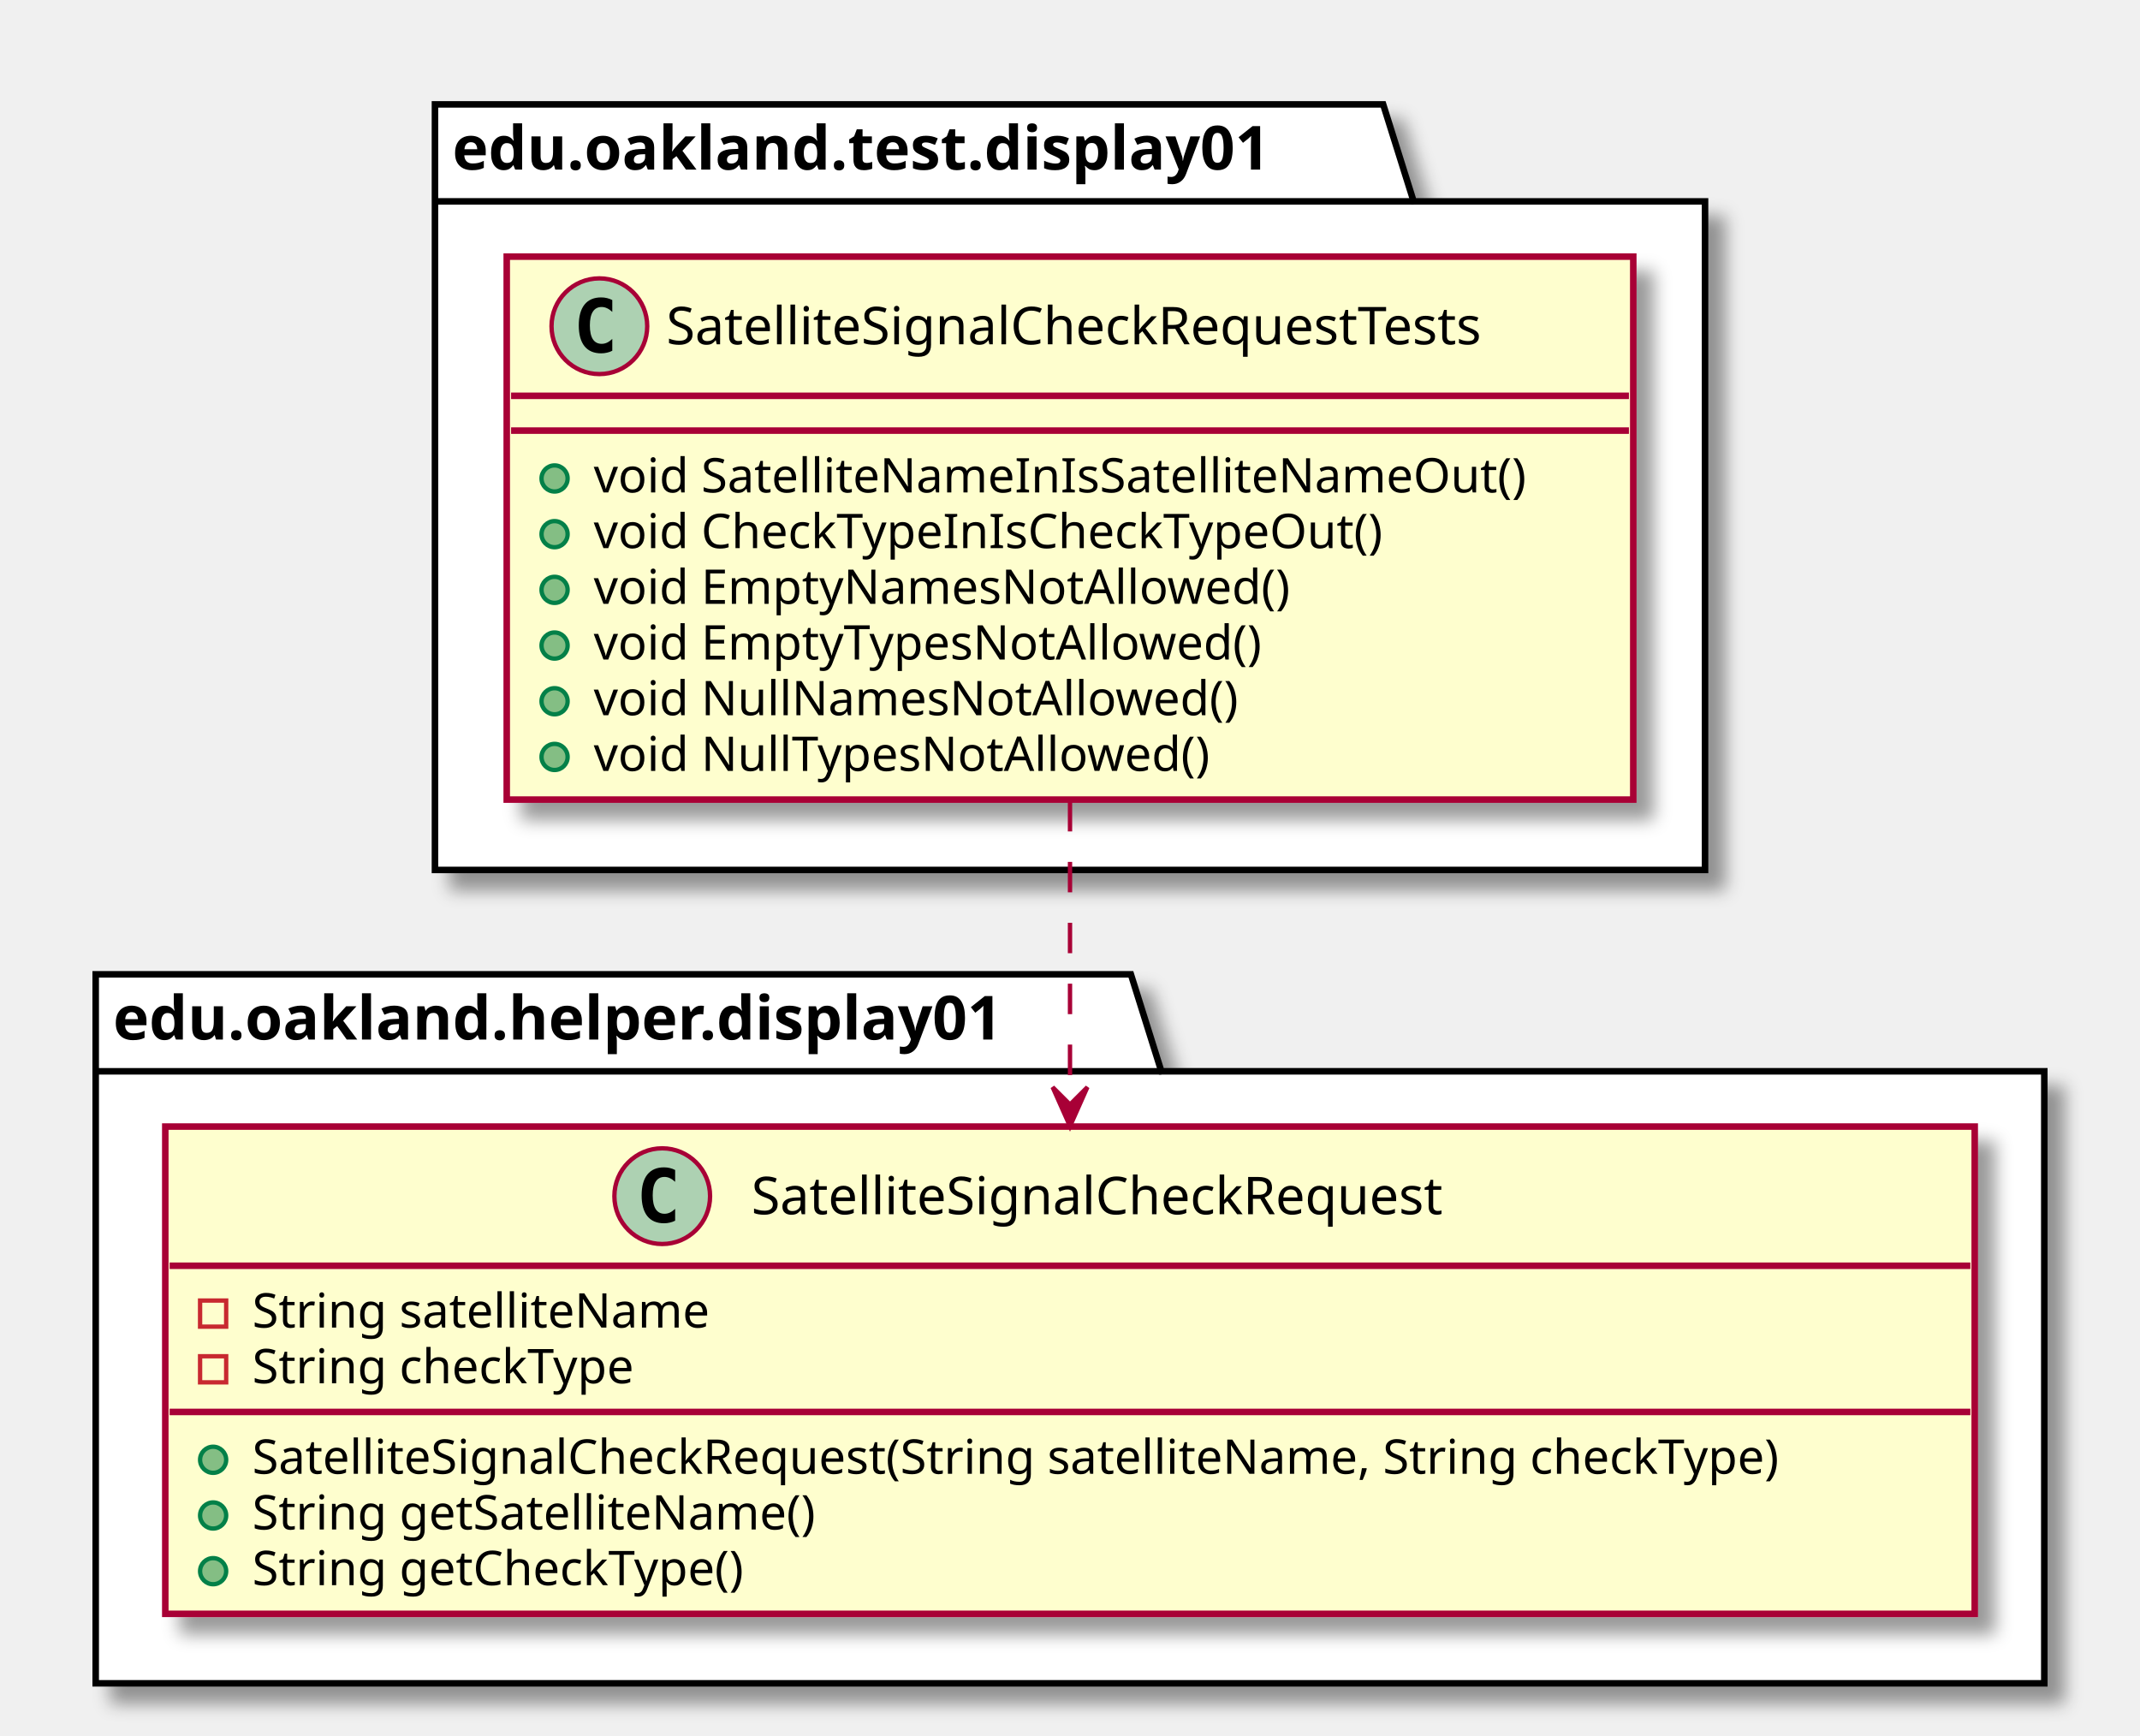
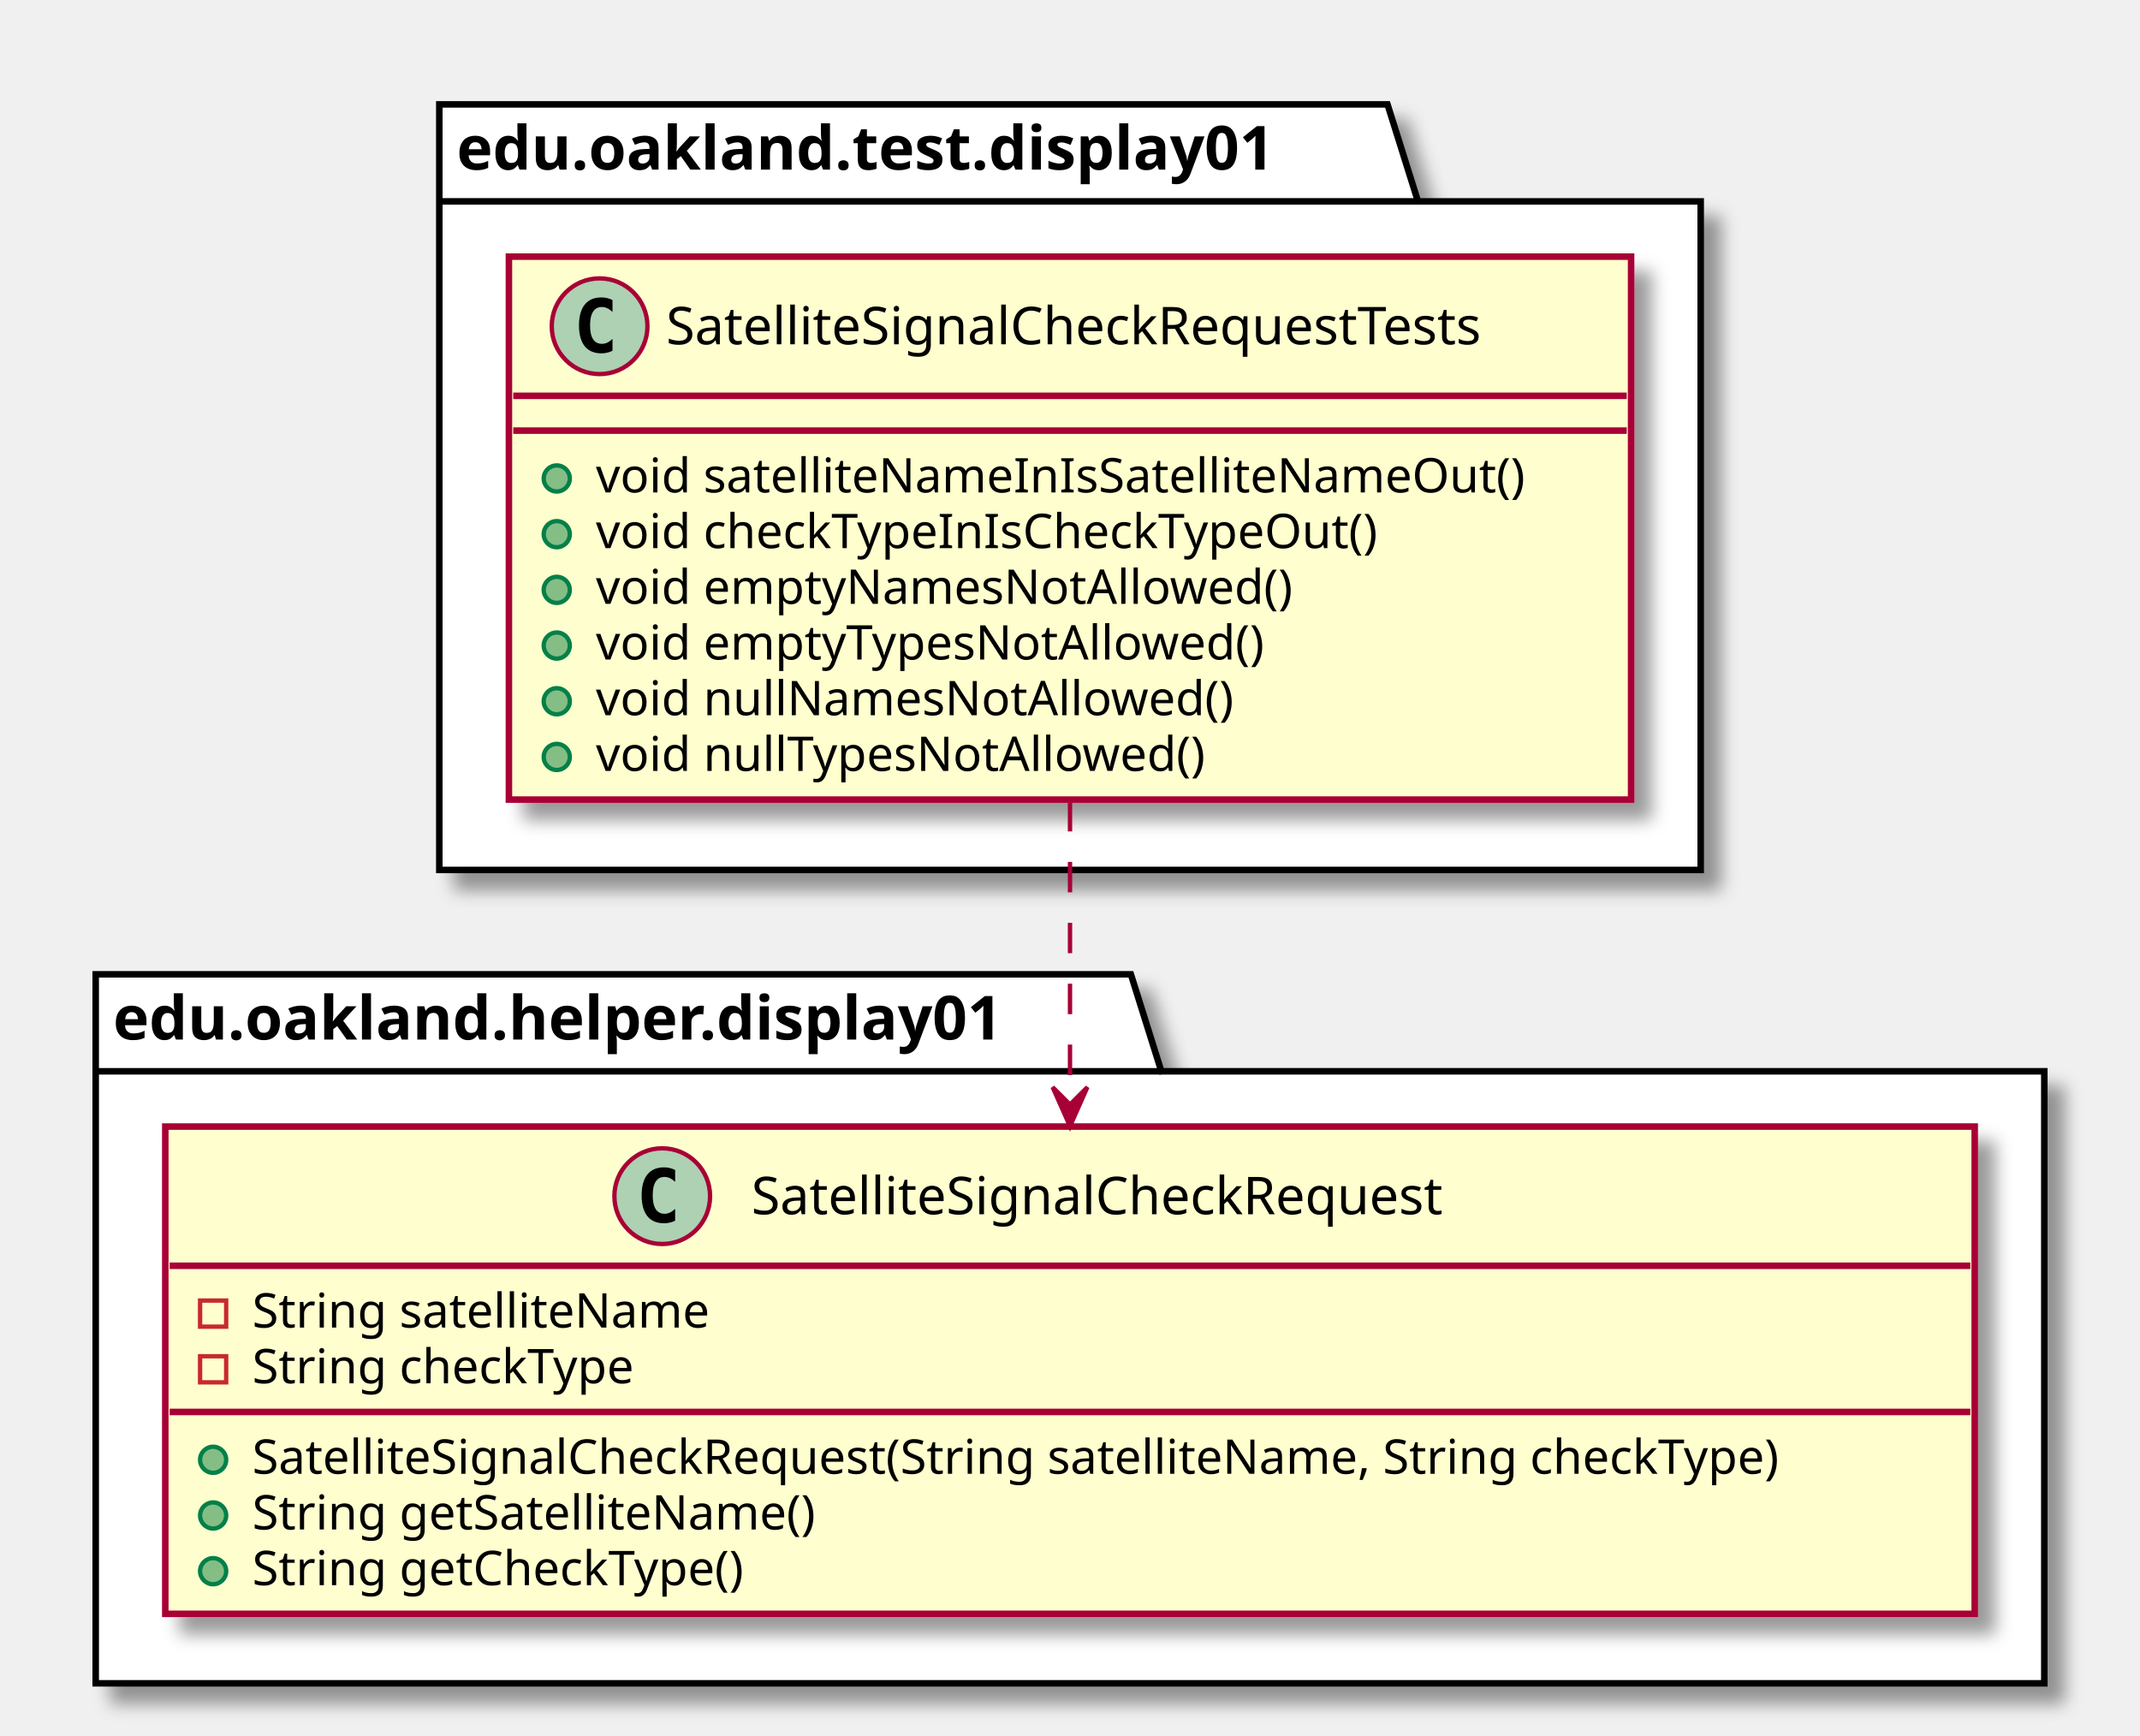
<svg xmlns="http://www.w3.org/2000/svg" contentScriptType="application/ecmascript" contentStyleType="text/css" height="399px" preserveAspectRatio="none" style="width:492px;height:399px;" version="1.1" viewBox="0 0 492 399" width="492px" zoomAndPan="magnify">
  <defs>
-     <filter height="300%" id="fi9ey1i5vqkrt" width="300%" x="-1" y="-1">
+     <filter height="300%" id="f11mjtyv52q5lj" width="300%" x="-1" y="-1">
      <feGaussianBlur result="blurOut" stdDeviation="2.0" />
      <feColorMatrix in="blurOut" result="blurOut2" type="matrix" values="0 0 0 0 0 0 0 0 0 0 0 0 0 0 0 0 0 0 .4 0" />
      <feOffset dx="4.0" dy="4.0" in="blurOut2" result="blurOut3" />
      <feBlend in="SourceGraphic" in2="blurOut3" mode="normal" />
    </filter>
  </defs>
  <g>
-     <polygon fill="#FFFFFF" filter="url(#fi9ey1i5vqkrt)" points="100,24,318,24,325,46.297,392,46.297,392,200,100,200,100,24" style="stroke: #000000; stroke-width: 1.5;" />
-     <line style="stroke: #000000; stroke-width: 1.5;" x1="100" x2="325" y1="46.297" y2="46.297" />
-     <text fill="#000000" font-family="sans-serif" font-size="14" font-weight="bold" lengthAdjust="spacingAndGlyphs" textLength="212" x="104" y="38.995">edu.oakland.test.display01</text>
-     <polygon fill="#FFFFFF" filter="url(#fi9ey1i5vqkrt)" points="22,224,260,224,267,246.297,470,246.297,470,387,22,387,22,224" style="stroke: #000000; stroke-width: 1.5;" />
+     <polygon fill="#FFFFFF" filter="url(#f11mjtyv52q5lj)" points="101,24,319,24,326,46.297,391,46.297,391,200,101,200,101,24" style="stroke: #000000; stroke-width: 1.5;" />
+     <line style="stroke: #000000; stroke-width: 1.5;" x1="101" x2="326" y1="46.297" y2="46.297" />
+     <text fill="#000000" font-family="sans-serif" font-size="14" font-weight="bold" lengthAdjust="spacingAndGlyphs" textLength="212" x="105" y="38.995">edu.oakland.test.display01</text>
+     <polygon fill="#FFFFFF" filter="url(#f11mjtyv52q5lj)" points="22,224,260,224,267,246.297,470,246.297,470,387,22,387,22,224" style="stroke: #000000; stroke-width: 1.5;" />
    <line style="stroke: #000000; stroke-width: 1.5;" x1="22" x2="267" y1="246.297" y2="246.297" />
    <text fill="#000000" font-family="sans-serif" font-size="14" font-weight="bold" lengthAdjust="spacingAndGlyphs" textLength="232" x="26" y="238.995">edu.oakland.helper.display01</text>
-     <rect fill="#FEFECE" filter="url(#fi9ey1i5vqkrt)" height="124.828" id="SatelliteSignalCheckRequestTests" style="stroke: #A80036; stroke-width: 1.5;" width="259" x="116.5" y="59" />
-     <ellipse cx="137.8" cy="75" fill="#ADD1B2" rx="11" ry="11" style="stroke: #A80036; stroke-width: 1.0;" />
-     <path d="M140.769,80.641 Q140.191,80.938 139.55,81.078 Q138.909,81.234 138.206,81.234 Q135.706,81.234 134.378,79.594 Q133.066,77.938 133.066,74.812 Q133.066,71.688 134.378,70.031 Q135.706,68.375 138.206,68.375 Q138.909,68.375 139.55,68.531 Q140.206,68.688 140.769,68.984 L140.769,71.703 Q140.144,71.125 139.55,70.859 Q138.956,70.578 138.331,70.578 Q136.988,70.578 136.3,71.656 Q135.613,72.719 135.613,74.812 Q135.613,76.906 136.3,77.984 Q136.988,79.047 138.331,79.047 Q138.956,79.047 139.55,78.781 Q140.144,78.5 140.769,77.922 L140.769,80.641 Z " />
-     <text fill="#000000" font-family="sans-serif" font-size="12" lengthAdjust="spacingAndGlyphs" textLength="213" x="153.2" y="79.154">SatelliteSignalCheckRequestTests</text>
-     <line style="stroke: #A80036; stroke-width: 1.5;" x1="117.5" x2="374.5" y1="91" y2="91" />
-     <line style="stroke: #A80036; stroke-width: 1.5;" x1="117.5" x2="374.5" y1="99" y2="99" />
-     <ellipse cx="127.5" cy="110" fill="#84BE84" rx="3" ry="3" style="stroke: #038048; stroke-width: 1.0;" />
-     <text fill="#000000" font-family="sans-serif" font-size="11" lengthAdjust="spacingAndGlyphs" textLength="233" x="136.5" y="113.21">void SatelliteNameInIsSatelliteNameOut()</text>
-     <ellipse cx="127.5" cy="122.805" fill="#84BE84" rx="3" ry="3" style="stroke: #038048; stroke-width: 1.0;" />
-     <text fill="#000000" font-family="sans-serif" font-size="11" lengthAdjust="spacingAndGlyphs" textLength="197" x="136.5" y="126.015">void CheckTypeInIsCheckTypeOut()</text>
-     <ellipse cx="127.5" cy="135.609" fill="#84BE84" rx="3" ry="3" style="stroke: #038048; stroke-width: 1.0;" />
-     <text fill="#000000" font-family="sans-serif" font-size="11" lengthAdjust="spacingAndGlyphs" textLength="172" x="136.5" y="138.82">void EmptyNamesNotAllowed()</text>
-     <ellipse cx="127.5" cy="148.414" fill="#84BE84" rx="3" ry="3" style="stroke: #038048; stroke-width: 1.0;" />
-     <text fill="#000000" font-family="sans-serif" font-size="11" lengthAdjust="spacingAndGlyphs" textLength="166" x="136.5" y="151.625">void EmptyTypesNotAllowed()</text>
-     <ellipse cx="127.5" cy="161.219" fill="#84BE84" rx="3" ry="3" style="stroke: #038048; stroke-width: 1.0;" />
-     <text fill="#000000" font-family="sans-serif" font-size="11" lengthAdjust="spacingAndGlyphs" textLength="158" x="136.5" y="164.429">void NullNamesNotAllowed()</text>
-     <ellipse cx="127.5" cy="174.023" fill="#84BE84" rx="3" ry="3" style="stroke: #038048; stroke-width: 1.0;" />
-     <text fill="#000000" font-family="sans-serif" font-size="11" lengthAdjust="spacingAndGlyphs" textLength="152" x="136.5" y="177.234">void NullTypesNotAllowed()</text>
-     <rect fill="#FEFECE" filter="url(#fi9ey1i5vqkrt)" height="112.023" id="SatelliteSignalCheckRequest" style="stroke: #A80036; stroke-width: 1.5;" width="416" x="38" y="259" />
+     <rect fill="#FEFECE" filter="url(#f11mjtyv52q5lj)" height="124.828" id="SatelliteSignalCheckRequestTests" style="stroke: #A80036; stroke-width: 1.5;" width="258" x="117" y="59" />
+     <ellipse cx="137.85" cy="75" fill="#ADD1B2" rx="11" ry="11" style="stroke: #A80036; stroke-width: 1.0;" />
+     <path d="M140.819,80.641 Q140.241,80.938 139.6,81.078 Q138.959,81.234 138.256,81.234 Q135.756,81.234 134.428,79.594 Q133.116,77.938 133.116,74.812 Q133.116,71.688 134.428,70.031 Q135.756,68.375 138.256,68.375 Q138.959,68.375 139.6,68.531 Q140.256,68.688 140.819,68.984 L140.819,71.703 Q140.194,71.125 139.6,70.859 Q139.006,70.578 138.381,70.578 Q137.037,70.578 136.35,71.656 Q135.662,72.719 135.662,74.812 Q135.662,76.906 136.35,77.984 Q137.037,79.047 138.381,79.047 Q139.006,79.047 139.6,78.781 Q140.194,78.5 140.819,77.922 L140.819,80.641 Z " />
+     <text fill="#000000" font-family="sans-serif" font-size="12" lengthAdjust="spacingAndGlyphs" textLength="213" x="153.15" y="79.154">SatelliteSignalCheckRequestTests</text>
+     <line style="stroke: #A80036; stroke-width: 1.5;" x1="118" x2="374" y1="91" y2="91" />
+     <line style="stroke: #A80036; stroke-width: 1.5;" x1="118" x2="374" y1="99" y2="99" />
+     <ellipse cx="128" cy="110" fill="#84BE84" rx="3" ry="3" style="stroke: #038048; stroke-width: 1.0;" />
+     <text fill="#000000" font-family="sans-serif" font-size="11" lengthAdjust="spacingAndGlyphs" textLength="232" x="137" y="113.21">void satelliteNameInIsSatelliteNameOut()</text>
+     <ellipse cx="128" cy="122.805" fill="#84BE84" rx="3" ry="3" style="stroke: #038048; stroke-width: 1.0;" />
+     <text fill="#000000" font-family="sans-serif" font-size="11" lengthAdjust="spacingAndGlyphs" textLength="195" x="137" y="126.015">void checkTypeInIsCheckTypeOut()</text>
+     <ellipse cx="128" cy="135.609" fill="#84BE84" rx="3" ry="3" style="stroke: #038048; stroke-width: 1.0;" />
+     <text fill="#000000" font-family="sans-serif" font-size="11" lengthAdjust="spacingAndGlyphs" textLength="172" x="137" y="138.82">void emptyNamesNotAllowed()</text>
+     <ellipse cx="128" cy="148.414" fill="#84BE84" rx="3" ry="3" style="stroke: #038048; stroke-width: 1.0;" />
+     <text fill="#000000" font-family="sans-serif" font-size="11" lengthAdjust="spacingAndGlyphs" textLength="166" x="137" y="151.625">void emptyTypesNotAllowed()</text>
+     <ellipse cx="128" cy="161.219" fill="#84BE84" rx="3" ry="3" style="stroke: #038048; stroke-width: 1.0;" />
+     <text fill="#000000" font-family="sans-serif" font-size="11" lengthAdjust="spacingAndGlyphs" textLength="157" x="137" y="164.429">void nullNamesNotAllowed()</text>
+     <ellipse cx="128" cy="174.023" fill="#84BE84" rx="3" ry="3" style="stroke: #038048; stroke-width: 1.0;" />
+     <text fill="#000000" font-family="sans-serif" font-size="11" lengthAdjust="spacingAndGlyphs" textLength="151" x="137" y="177.234">void nullTypesNotAllowed()</text>
+     <rect fill="#FEFECE" filter="url(#f11mjtyv52q5lj)" height="112.023" id="SatelliteSignalCheckRequest" style="stroke: #A80036; stroke-width: 1.5;" width="416" x="38" y="259" />
    <ellipse cx="152.25" cy="275" fill="#ADD1B2" rx="11" ry="11" style="stroke: #A80036; stroke-width: 1.0;" />
    <path d="M155.219,280.641 Q154.641,280.938 154,281.078 Q153.359,281.234 152.656,281.234 Q150.156,281.234 148.828,279.594 Q147.516,277.938 147.516,274.812 Q147.516,271.688 148.828,270.031 Q150.156,268.375 152.656,268.375 Q153.359,268.375 154,268.531 Q154.656,268.688 155.219,268.984 L155.219,271.703 Q154.594,271.125 154,270.859 Q153.406,270.578 152.781,270.578 Q151.438,270.578 150.75,271.656 Q150.062,272.719 150.062,274.812 Q150.062,276.906 150.75,277.984 Q151.438,279.047 152.781,279.047 Q153.406,279.047 154,278.781 Q154.594,278.5 155.219,277.922 L155.219,280.641 Z " />
    <text fill="#000000" font-family="sans-serif" font-size="12" lengthAdjust="spacingAndGlyphs" textLength="179" x="172.75" y="279.154">SatelliteSignalCheckRequest</text>
    <line style="stroke: #A80036; stroke-width: 1.5;" x1="39" x2="453" y1="291" y2="291" />
    <rect fill="none" height="6" style="stroke: #C82930; stroke-width: 1.0;" width="6" x="46" y="299" />
    <text fill="#000000" font-family="sans-serif" font-size="11" lengthAdjust="spacingAndGlyphs" textLength="116" x="58" y="305.21">String satelliteName</text>
    <rect fill="none" height="6" style="stroke: #C82930; stroke-width: 1.0;" width="6" x="46" y="311.805" />
    <text fill="#000000" font-family="sans-serif" font-size="11" lengthAdjust="spacingAndGlyphs" textLength="97" x="58" y="318.015">String checkType</text>
    <line style="stroke: #A80036; stroke-width: 1.5;" x1="39" x2="453" y1="324.609" y2="324.609" />
    <ellipse cx="49" cy="335.609" fill="#84BE84" rx="3" ry="3" style="stroke: #038048; stroke-width: 1.0;" />
    <text fill="#000000" font-family="sans-serif" font-size="11" lengthAdjust="spacingAndGlyphs" textLength="390" x="58" y="338.82">SatelliteSignalCheckRequest(String satelliteName, String checkType)</text>
    <ellipse cx="49" cy="348.414" fill="#84BE84" rx="3" ry="3" style="stroke: #038048; stroke-width: 1.0;" />
    <text fill="#000000" font-family="sans-serif" font-size="11" lengthAdjust="spacingAndGlyphs" textLength="143" x="58" y="351.625">String getSatelliteName()</text>
    <ellipse cx="49" cy="361.219" fill="#84BE84" rx="3" ry="3" style="stroke: #038048; stroke-width: 1.0;" />
    <text fill="#000000" font-family="sans-serif" font-size="11" lengthAdjust="spacingAndGlyphs" textLength="125" x="58" y="364.429">String getCheckType()</text>
    <path d="M246,184.15 C246,206.42 246,231.52 246,253.67 " fill="none" id="SatelliteSignalCheckRequestTests-&gt;SatelliteSignalCheckRequest" style="stroke: #A80036; stroke-width: 1.0; stroke-dasharray: 7.0,7.0;" />
    <polygon fill="#A80036" points="246,258.94,250,249.94,246,253.94,242,249.94,246,258.94" style="stroke: #A80036; stroke-width: 1.0;" />
  </g>
</svg>
